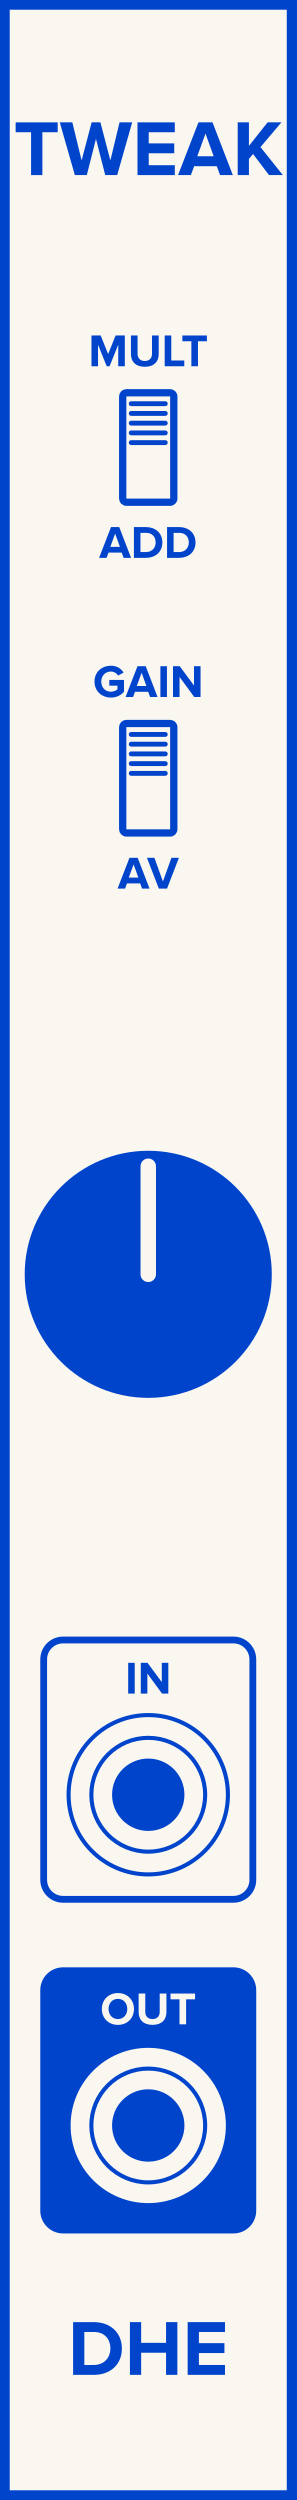
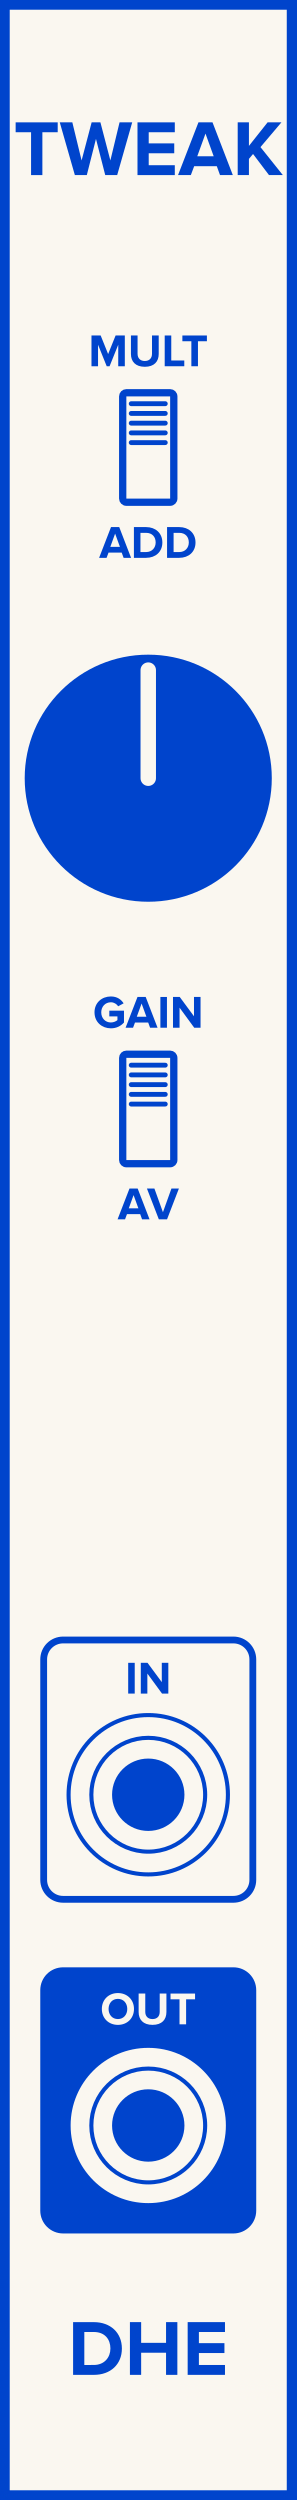
<svg xmlns="http://www.w3.org/2000/svg" id="svg78" height="379.429" width="45.0" version="1.1">
  <defs id="defs82" />
  <g id="g76" transform="scale(2.952756)">
    <path id="rect2" d="M 0,0 H 15.24 V 128.5 H 0 Z" style="fill:#faf7f0;stroke:#0044cc;stroke-width:1" />
    <g id="text4" style="font-weight:bold;font-size:4.064px;font-family:'Proxima Nova';text-anchor:middle;fill:#0044cc" aria-label="TWEAK">
      <path id="path87" style="font-weight:bold;font-size:4.064px;font-family:'Proxima Nova';text-anchor:middle;fill:#0044cc" d="M 1.597,9 H 2.178 V 6.797 h 0.788 v -0.508 H 0.804 v 0.508 H 1.597 Z" />
      <path id="path89" style="font-weight:bold;font-size:4.064px;font-family:'Proxima Nova';text-anchor:middle;fill:#0044cc" d="m 5.409,9 h 0.614 l 0.772,-2.711 h -0.65 L 5.673,8.248 5.161,6.289 H 4.71 L 4.194,8.248 3.718,6.289 H 3.072 L 3.848,9 h 0.614 l 0.471,-1.861 z" />
      <path id="path91" style="font-weight:bold;font-size:4.064px;font-family:'Proxima Nova';text-anchor:middle;fill:#0044cc" d="M 7.067,9 H 8.985 V 8.492 H 7.644 V 7.878 H 8.956 V 7.37 H 7.644 v -0.573 h 1.341 v -0.508 H 7.067 Z" />
      <path id="path93" style="font-weight:bold;font-size:4.064px;font-family:'Proxima Nova';text-anchor:middle;fill:#0044cc" d="m 11.309,9 h 0.658 L 10.923,6.289 H 10.2 L 9.151,9 h 0.658 L 9.981,8.541 H 11.143 Z M 10.562,6.866 10.984,8.033 h -0.845 z" />
      <path id="path95" style="font-weight:bold;font-size:4.064px;font-family:'Proxima Nova';text-anchor:middle;fill:#0044cc" d="m 13.827,9 h 0.711 l -1.15,-1.439 1.077,-1.272 h -0.711 L 12.795,7.5 V 6.289 H 12.218 V 9 h 0.577 V 8.167 l 0.211,-0.252 z" />
    </g>
    <g id="text6" style="font-weight:bold;font-size:4.064px;font-family:'Proxima Nova';dominant-baseline:hanging;text-anchor:middle;fill:#0044cc" aria-label="DHE">
      <path id="path98" style="font-weight:bold;font-size:4.064px;font-family:'Proxima Nova';dominant-baseline:hanging;text-anchor:middle;fill:#0044cc" d="m 3.757,122.068 h 1.069 c 0.849,0 1.439,-0.536 1.439,-1.353 0,-0.817 -0.589,-1.357 -1.439,-1.357 H 3.757 Z m 0.577,-0.508 v -1.695 h 0.492 c 0.557,0 0.849,0.37 0.849,0.849 0,0.459 -0.313,0.845 -0.849,0.845 z" />
      <path id="path100" style="font-weight:bold;font-size:4.064px;font-family:'Proxima Nova';dominant-baseline:hanging;text-anchor:middle;fill:#0044cc" d="m 8.535,122.068 h 0.581 v -2.711 h -0.581 v 1.065 H 7.255 v -1.065 H 6.678 v 2.711 h 0.577 v -1.138 h 1.28 z" />
      <path id="path102" style="font-weight:bold;font-size:4.064px;font-family:'Proxima Nova';dominant-baseline:hanging;text-anchor:middle;fill:#0044cc" d="m 9.646,122.068 h 1.918 v -0.508 h -1.341 v -0.614 h 1.313 v -0.508 h -1.313 v -0.573 h 1.341 v -0.508 H 9.646 Z" />
    </g>
    <g id="text8" style="font-weight:bold;font-size:2.371px;font-family:'Proxima Nova';text-anchor:middle;fill:#0044cc" aria-label="MULT">
      <path id="path105" style="font-weight:bold;font-size:2.371px;font-family:'Proxima Nova';text-anchor:middle;fill:#0044cc" d="M 6.077,18.825 H 6.416 V 17.244 H 5.942 L 5.558,18.199 5.174,17.244 H 4.702 v 1.581 h 0.337 v -1.107 l 0.446,1.107 h 0.147 l 0.446,-1.107 z" />
      <path id="path107" style="font-weight:bold;font-size:2.371px;font-family:'Proxima Nova';text-anchor:middle;fill:#0044cc" d="m 6.73,18.194 c 0,0.389 0.232,0.659 0.714,0.659 0.481,0 0.714,-0.268 0.714,-0.661 V 17.244 H 7.813 v 0.939 c 0,0.22 -0.126,0.372 -0.37,0.372 -0.244,0 -0.372,-0.152 -0.372,-0.372 v -0.939 h -0.341 z" />
      <path id="path109" style="font-weight:bold;font-size:2.371px;font-family:'Proxima Nova';text-anchor:middle;fill:#0044cc" d="M 8.466,18.825 H 9.472 V 18.529 H 8.803 V 17.244 H 8.466 Z" />
      <path id="path111" style="font-weight:bold;font-size:2.371px;font-family:'Proxima Nova';text-anchor:middle;fill:#0044cc" d="m 9.836,18.825 h 0.339 v -1.285 h 0.46 V 17.244 H 9.374 v 0.296 h 0.462 z" />
    </g>
    <g id="text10" style="font-weight:bold;font-size:2.371px;font-family:'Proxima Nova';dominant-baseline:hanging;text-anchor:middle;fill:#0044cc" aria-label="ADD">
      <path id="path114" style="font-weight:bold;font-size:2.371px;font-family:'Proxima Nova';dominant-baseline:hanging;text-anchor:middle;fill:#0044cc" d="m 6.353,28.673 h 0.384 L 6.128,27.092 H 5.706 l -0.612,1.581 h 0.384 l 0.1,-0.268 h 0.678 z m -0.436,-1.245 0.247,0.68 H 5.67 Z" />
      <path id="path116" style="font-weight:bold;font-size:2.371px;font-family:'Proxima Nova';dominant-baseline:hanging;text-anchor:middle;fill:#0044cc" d="M 6.883,28.673 H 7.506 c 0.495,0 0.839,-0.313 0.839,-0.789 0,-0.477 -0.344,-0.792 -0.839,-0.792 H 6.883 Z M 7.219,28.377 V 27.388 H 7.506 c 0.325,0 0.495,0.216 0.495,0.495 0,0.268 -0.183,0.493 -0.495,0.493 z" />
      <path id="path118" style="font-weight:bold;font-size:2.371px;font-family:'Proxima Nova';dominant-baseline:hanging;text-anchor:middle;fill:#0044cc" d="m 8.587,28.673 h 0.623 c 0.495,0 0.839,-0.313 0.839,-0.789 0,-0.477 -0.344,-0.792 -0.839,-0.792 H 8.587 Z M 8.923,28.377 v -0.989 h 0.287 c 0.325,0 0.495,0.216 0.495,0.495 0,0.268 -0.183,0.493 -0.495,0.493 z" />
    </g>
    <g style="fill:#faf7f0;stroke:#0044cc" id="g24" transform="translate(7.62,23)">
      <path id="rect12" d="m -1.125,-2.812 h 2.25 c 0.104,0 0.188,0.084 0.188,0.188 v 5.25 c 0,0.104 -0.084,0.188 -0.188,0.188 h -2.25 c -0.104,0 -0.188,-0.084 -0.188,-0.188 v -5.25 c 0,-0.104 0.084,-0.188 0.188,-0.188 z" style="stroke-width:0.375" />
      <path id="line14" d="m -0.875,-2.25 h 1.75" style="stroke-width:0.25;stroke-linecap:round" />
      <path id="line16" d="m -0.875,-1.75 h 1.75" style="stroke-width:0.25;stroke-linecap:round" />
      <path id="line18" d="m -0.875,-1.25 h 1.75" style="stroke-width:0.25;stroke-linecap:round" />
      <path id="line20" d="m -0.875,-0.75 h 1.75" style="stroke-width:0.25;stroke-linecap:round" />
      <path id="line22" d="m -0.875,-0.25 h 1.75" style="stroke-width:0.25;stroke-linecap:round" />
    </g>
-     <g id="text26" style="font-weight:bold;font-size:2.371px;font-family:'Proxima Nova';text-anchor:middle;fill:#0044cc" aria-label="GAIN">
-       <path id="path127" style="font-weight:bold;font-size:2.371px;font-family:'Proxima Nova';text-anchor:middle;fill:#0044cc" d="m 4.858,35.036 c 0,0.498 0.379,0.82 0.842,0.82 0.287,0 0.512,-0.119 0.673,-0.299 v -0.607 h -0.754 v 0.294 h 0.417 v 0.19 c -0.064,0.059 -0.197,0.121 -0.337,0.121 -0.287,0 -0.495,-0.22 -0.495,-0.519 0,-0.299 0.209,-0.519 0.495,-0.519 0.168,0 0.303,0.095 0.375,0.206 L 6.354,34.571 C 6.235,34.384 6.029,34.218 5.699,34.218 c -0.462,0 -0.842,0.318 -0.842,0.818 z" />
-       <path id="path129" style="font-weight:bold;font-size:2.371px;font-family:'Proxima Nova';text-anchor:middle;fill:#0044cc" d="m 7.714,35.825 h 0.384 L 7.489,34.244 H 7.067 l -0.612,1.581 h 0.384 l 0.1,-0.268 h 0.678 z m -0.436,-1.245 0.247,0.68 H 7.031 Z" />
-       <path id="path131" style="font-weight:bold;font-size:2.371px;font-family:'Proxima Nova';text-anchor:middle;fill:#0044cc" d="M 8.244,35.825 H 8.581 V 34.244 H 8.244 Z" />
-       <path id="path133" style="font-weight:bold;font-size:2.371px;font-family:'Proxima Nova';text-anchor:middle;fill:#0044cc" d="M 9.983,35.825 H 10.308 V 34.244 H 9.971 v 0.993 L 9.238,34.244 H 8.892 v 1.581 h 0.337 v -1.031 z" />
+     <g id="text26" style="font-weight:bold;font-size:3.048px;font-family:'Proxima Nova';text-anchor:middle;fill:#0044cc" />
+     <g style="fill:#0044cc;stroke:#faf7f0" id="g32" transform="translate(7.62,40)">
+       <path id="circle28" d="M 6.35,0 A 6.35,6.35 0 0 1 0,6.35 6.35,6.35 0 0 1 -6.35,0 6.35,6.35 0 0 1 0,-6.35 6.35,6.35 0 0 1 6.35,0 Z" style="stroke:none" />
+       <path id="line30" d="M 0,0 V -5.556" style="stroke-width:0.794;stroke-linecap:round" />
    </g>
-     <g id="text28" style="font-weight:bold;font-size:2.371px;font-family:'Proxima Nova';dominant-baseline:hanging;text-anchor:middle;fill:#0044cc" aria-label="AV">
-       <path id="path136" style="font-weight:bold;font-size:2.371px;font-family:'Proxima Nova';dominant-baseline:hanging;text-anchor:middle;fill:#0044cc" d="m 7.302,45.673 h 0.384 L 7.077,44.092 H 6.655 l -0.612,1.581 h 0.384 l 0.1,-0.268 h 0.678 z m -0.436,-1.245 0.247,0.68 H 6.619 Z" />
-       <path id="path138" style="font-weight:bold;font-size:2.371px;font-family:'Proxima Nova';dominant-baseline:hanging;text-anchor:middle;fill:#0044cc" d="M 8.164,45.673 H 8.586 L 9.195,44.092 H 8.811 L 8.375,45.308 7.937,44.092 H 7.553 Z" />
+     <g id="text34" style="font-weight:bold;font-size:2.371px;font-family:'Proxima Nova';text-anchor:middle;fill:#0044cc" aria-label="GAIN">
+       <path id="path130" style="font-weight:bold;font-size:2.371px;font-family:'Proxima Nova';text-anchor:middle;fill:#0044cc" d="m 4.858,52.036 c 0,0.498 0.379,0.82 0.842,0.82 0.287,0 0.512,-0.119 0.673,-0.299 v -0.607 h -0.754 v 0.294 h 0.417 v 0.19 c -0.064,0.059 -0.197,0.121 -0.337,0.121 -0.287,0 -0.495,-0.22 -0.495,-0.519 0,-0.299 0.209,-0.519 0.495,-0.519 0.168,0 0.303,0.095 0.375,0.206 L 6.354,51.571 C 6.235,51.384 6.029,51.218 5.699,51.218 c -0.462,0 -0.842,0.318 -0.842,0.818 z" />
+       <path id="path132" style="font-weight:bold;font-size:2.371px;font-family:'Proxima Nova';text-anchor:middle;fill:#0044cc" d="m 7.714,52.825 h 0.384 L 7.489,51.244 H 7.067 l -0.612,1.581 h 0.384 l 0.1,-0.268 h 0.678 z m -0.436,-1.245 0.247,0.68 H 7.031 Z" />
+       <path id="path134" style="font-weight:bold;font-size:2.371px;font-family:'Proxima Nova';text-anchor:middle;fill:#0044cc" d="M 8.244,52.825 H 8.581 V 51.244 H 8.244 Z" />
+       <path id="path136" style="font-weight:bold;font-size:2.371px;font-family:'Proxima Nova';text-anchor:middle;fill:#0044cc" d="M 9.983,52.825 H 10.308 V 51.244 H 9.971 v 0.993 L 9.238,51.244 H 8.892 v 1.581 h 0.337 v -1.031 z" />
    </g>
-     <g style="fill:#faf7f0;stroke:#0044cc" id="g42" transform="translate(7.62,40)">
-       <path id="rect30" d="m -1.125,-2.812 h 2.25 c 0.104,0 0.188,0.084 0.188,0.188 v 5.25 c 0,0.104 -0.084,0.188 -0.188,0.188 h -2.25 c -0.104,0 -0.188,-0.084 -0.188,-0.188 v -5.25 c 0,-0.104 0.084,-0.188 0.188,-0.188 z" style="stroke-width:0.375" />
-       <path id="line32" d="m -0.875,-2.25 h 1.75" style="stroke-width:0.25;stroke-linecap:round" />
-       <path id="line34" d="m -0.875,-1.75 h 1.75" style="stroke-width:0.25;stroke-linecap:round" />
-       <path id="line36" d="m -0.875,-1.25 h 1.75" style="stroke-width:0.25;stroke-linecap:round" />
-       <path id="line38" d="m -0.875,-0.75 h 1.75" style="stroke-width:0.25;stroke-linecap:round" />
-       <path id="line40" d="m -0.875,-0.25 h 1.75" style="stroke-width:0.25;stroke-linecap:round" />
+     <g id="text36" style="font-weight:bold;font-size:2.371px;font-family:'Proxima Nova';dominant-baseline:hanging;text-anchor:middle;fill:#0044cc" aria-label="AV">
+       <path id="path139" style="font-weight:bold;font-size:2.371px;font-family:'Proxima Nova';dominant-baseline:hanging;text-anchor:middle;fill:#0044cc" d="m 7.302,62.673 h 0.384 L 7.077,61.092 H 6.655 l -0.612,1.581 h 0.384 l 0.1,-0.268 h 0.678 z m -0.436,-1.245 0.247,0.68 H 6.619 Z" />
+       <path id="path141" style="font-weight:bold;font-size:2.371px;font-family:'Proxima Nova';dominant-baseline:hanging;text-anchor:middle;fill:#0044cc" d="M 8.164,62.673 H 8.586 L 9.195,61.092 H 8.811 L 8.375,62.308 7.937,61.092 H 7.553 Z" />
    </g>
-     <g id="text44" style="font-weight:bold;font-size:3.048px;font-family:'Proxima Nova';text-anchor:middle;fill:#0044cc" />
-     <g style="fill:#0044cc;stroke:#faf7f0" id="g50" transform="translate(7.62,65.5)">
-       <path id="circle46" d="M 6.35,0 A 6.35,6.35 0 0 1 0,6.35 6.35,6.35 0 0 1 -6.35,0 6.35,6.35 0 0 1 0,-6.35 6.35,6.35 0 0 1 6.35,0 Z" style="stroke:none" />
-       <path id="line48" d="M 0,0 V -5.556" style="stroke-width:0.794;stroke-linecap:round" />
+     <g style="fill:#faf7f0;stroke:#0044cc" id="g50" transform="translate(7.62,57)">
+       <path id="rect38" d="m -1.125,-2.812 h 2.25 c 0.104,0 0.188,0.084 0.188,0.188 v 5.25 c 0,0.104 -0.084,0.188 -0.188,0.188 h -2.25 c -0.104,0 -0.188,-0.084 -0.188,-0.188 v -5.25 c 0,-0.104 0.084,-0.188 0.188,-0.188 z" style="stroke-width:0.375" />
+       <path id="line40" d="m -0.875,-2.25 h 1.75" style="stroke-width:0.25;stroke-linecap:round" />
+       <path id="line42" d="m -0.875,-1.75 h 1.75" style="stroke-width:0.25;stroke-linecap:round" />
+       <path id="line44" d="m -0.875,-1.25 h 1.75" style="stroke-width:0.25;stroke-linecap:round" />
+       <path id="line46" d="m -0.875,-0.75 h 1.75" style="stroke-width:0.25;stroke-linecap:round" />
+       <path id="line48" d="m -0.875,-0.25 h 1.75" style="stroke-width:0.25;stroke-linecap:round" />
    </g>
    <path id="rect52" d="M 3.245,84.295 H 11.995 c 0.554,0 1,0.446 1,1 V 96.625 c 0,0.554 -0.446,1 -1,1 H 3.245 c -0.554,0 -1,-0.446 -1,-1 V 85.295 c 0,-0.554 0.446,-1 1,-1 z" style="fill:#faf7f0;stroke:#0044cc;stroke-width:0.35" />
    <g id="text54" style="font-weight:bold;font-size:2.371px;font-family:'Proxima Nova';text-anchor:middle;fill:#0044cc" aria-label="IN">
      <path id="path151" style="font-weight:bold;font-size:2.371px;font-family:'Proxima Nova';text-anchor:middle;fill:#0044cc" d="M 6.589,87.05 H 6.925 V 85.469 H 6.589 Z" />
      <path id="path153" style="font-weight:bold;font-size:2.371px;font-family:'Proxima Nova';text-anchor:middle;fill:#0044cc" d="M 8.328,87.05 H 8.652 V 85.469 H 8.316 v 0.993 L 7.583,85.469 H 7.237 v 1.581 h 0.337 v -1.031 z" />
    </g>
    <g style="fill:#faf7f0;stroke:#0044cc;stroke-width:0.21" id="g62" transform="translate(7.62,92.25)">
      <path id="circle56" d="M 4.095,0 A 4.095,4.095 0 0 1 0,4.095 4.095,4.095 0 0 1 -4.095,0 4.095,4.095 0 0 1 0,-4.095 4.095,4.095 0 0 1 4.095,0 Z" style="" />
      <path id="circle58" d="M 2.925,0 A 2.925,2.925 0 0 1 0,2.925 2.925,2.925 0 0 1 -2.925,0 2.925,2.925 0 0 1 0,-2.925 2.925,2.925 0 0 1 2.925,0 Z" style="" />
      <path id="circle60" d="M 1.755,0 A 1.755,1.755 0 0 1 0,1.755 1.755,1.755 0 0 1 -1.755,0 1.755,1.755 0 0 1 0,-1.755 1.755,1.755 0 0 1 1.755,0 Z" style="fill:#0044cc" />
    </g>
    <path id="rect64" d="M 3.245,101.295 H 11.995 c 0.554,0 1,0.446 1,1 v 11.33 c 0,0.554 -0.446,1 -1,1 H 3.245 c -0.554,0 -1,-0.446 -1,-1 v -11.33 c 0,-0.554 0.446,-1 1,-1 z" style="fill:#0044cc;stroke:#0044cc;stroke-width:0.35" />
    <g id="text66" style="font-weight:bold;font-size:2.371px;font-family:'Proxima Nova';text-anchor:middle;fill:#faf7f0" aria-label="OUT">
      <path id="path160" style="font-weight:bold;font-size:2.371px;font-family:'Proxima Nova';text-anchor:middle;fill:#faf7f0" d="m 5.235,103.261 c 0,0.477 0.348,0.818 0.825,0.818 0.479,0 0.827,-0.341 0.827,-0.818 0,-0.476 -0.348,-0.818 -0.827,-0.818 -0.477,0 -0.825,0.341 -0.825,0.818 z m 1.306,0 c 0,0.294 -0.19,0.519 -0.481,0.519 -0.292,0 -0.479,-0.225 -0.479,-0.519 0,-0.296 0.187,-0.519 0.479,-0.519 0.292,0 0.481,0.223 0.481,0.519 z" />
      <path id="path162" style="font-weight:bold;font-size:2.371px;font-family:'Proxima Nova';text-anchor:middle;fill:#faf7f0" d="m 7.126,103.419 c 0,0.389 0.232,0.659 0.714,0.659 0.481,0 0.714,-0.268 0.714,-0.661 v -0.948 H 8.209 v 0.939 c 0,0.22 -0.126,0.372 -0.37,0.372 -0.244,0 -0.372,-0.152 -0.372,-0.372 v -0.939 h -0.341 z" />
      <path id="path164" style="font-weight:bold;font-size:2.371px;font-family:'Proxima Nova';text-anchor:middle;fill:#faf7f0" d="m 9.227,104.05 h 0.339 v -1.285 h 0.46 v -0.296 H 8.765 v 0.296 h 0.462 z" />
    </g>
    <g style="fill:#faf7f0;stroke:#0044cc;stroke-width:0.21" id="g74" transform="translate(7.62,109.25)">
      <path id="circle68" d="M 4.095,0 A 4.095,4.095 0 0 1 0,4.095 4.095,4.095 0 0 1 -4.095,0 4.095,4.095 0 0 1 0,-4.095 4.095,4.095 0 0 1 4.095,0 Z" style="" />
      <path id="circle70" d="M 2.925,0 A 2.925,2.925 0 0 1 0,2.925 2.925,2.925 0 0 1 -2.925,0 2.925,2.925 0 0 1 0,-2.925 2.925,2.925 0 0 1 2.925,0 Z" style="" />
      <path id="circle72" d="M 1.755,0 A 1.755,1.755 0 0 1 0,1.755 1.755,1.755 0 0 1 -1.755,0 1.755,1.755 0 0 1 0,-1.755 1.755,1.755 0 0 1 1.755,0 Z" style="fill:#0044cc" />
    </g>
  </g>
</svg>
